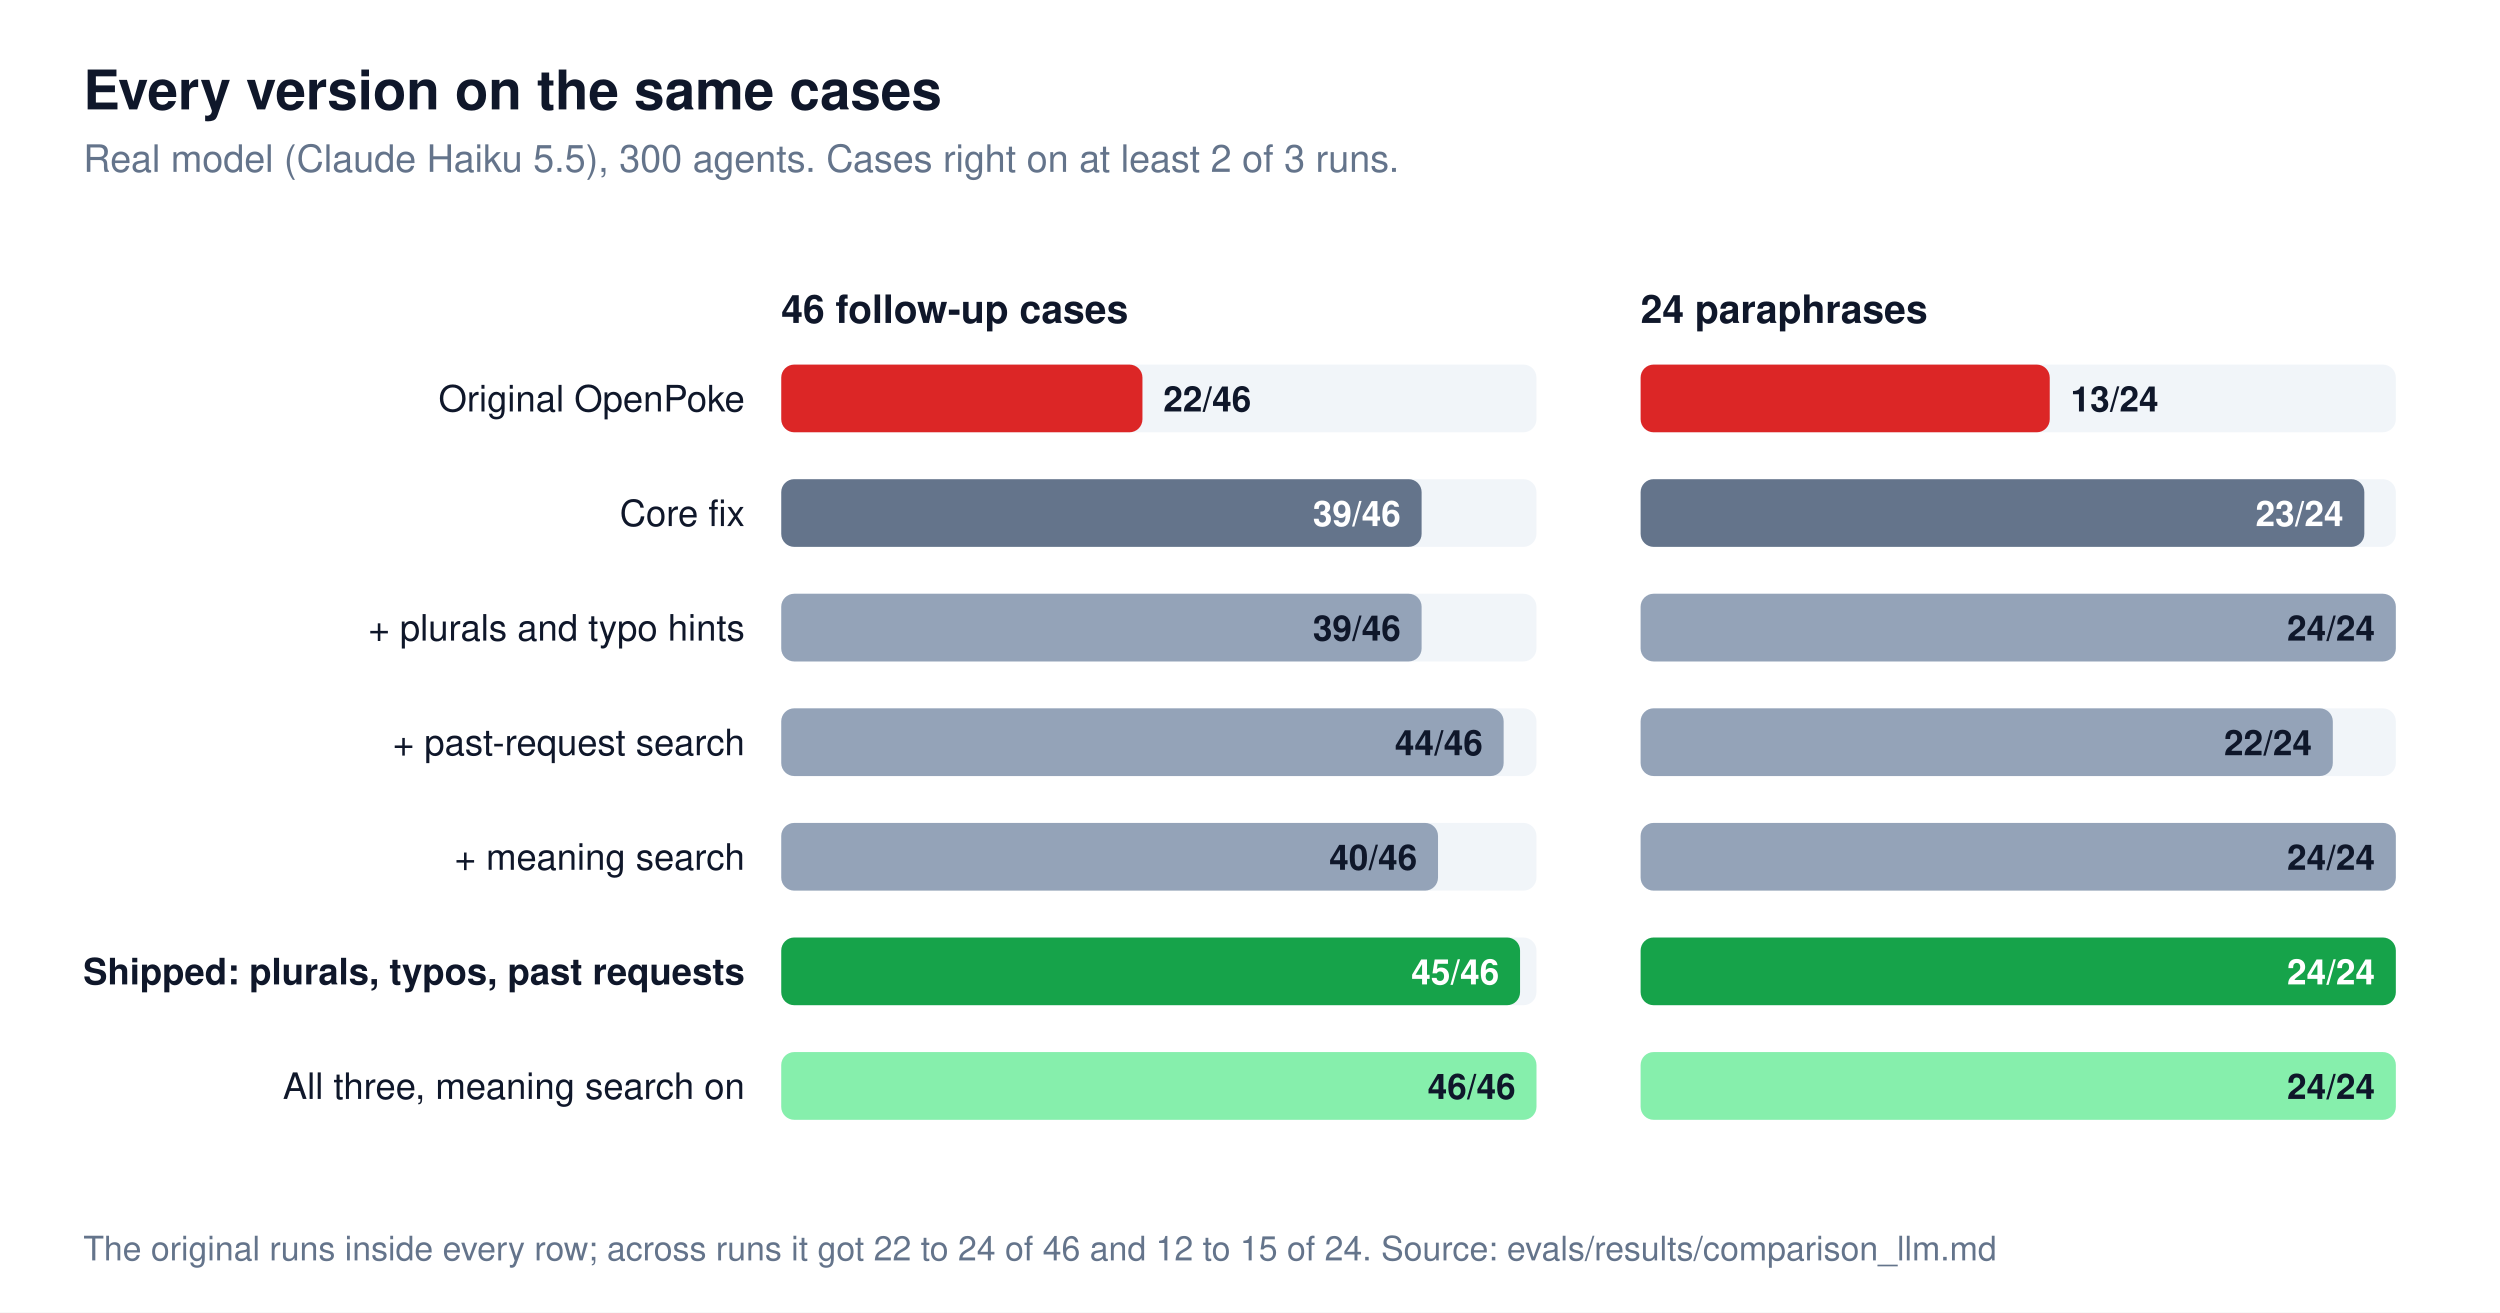
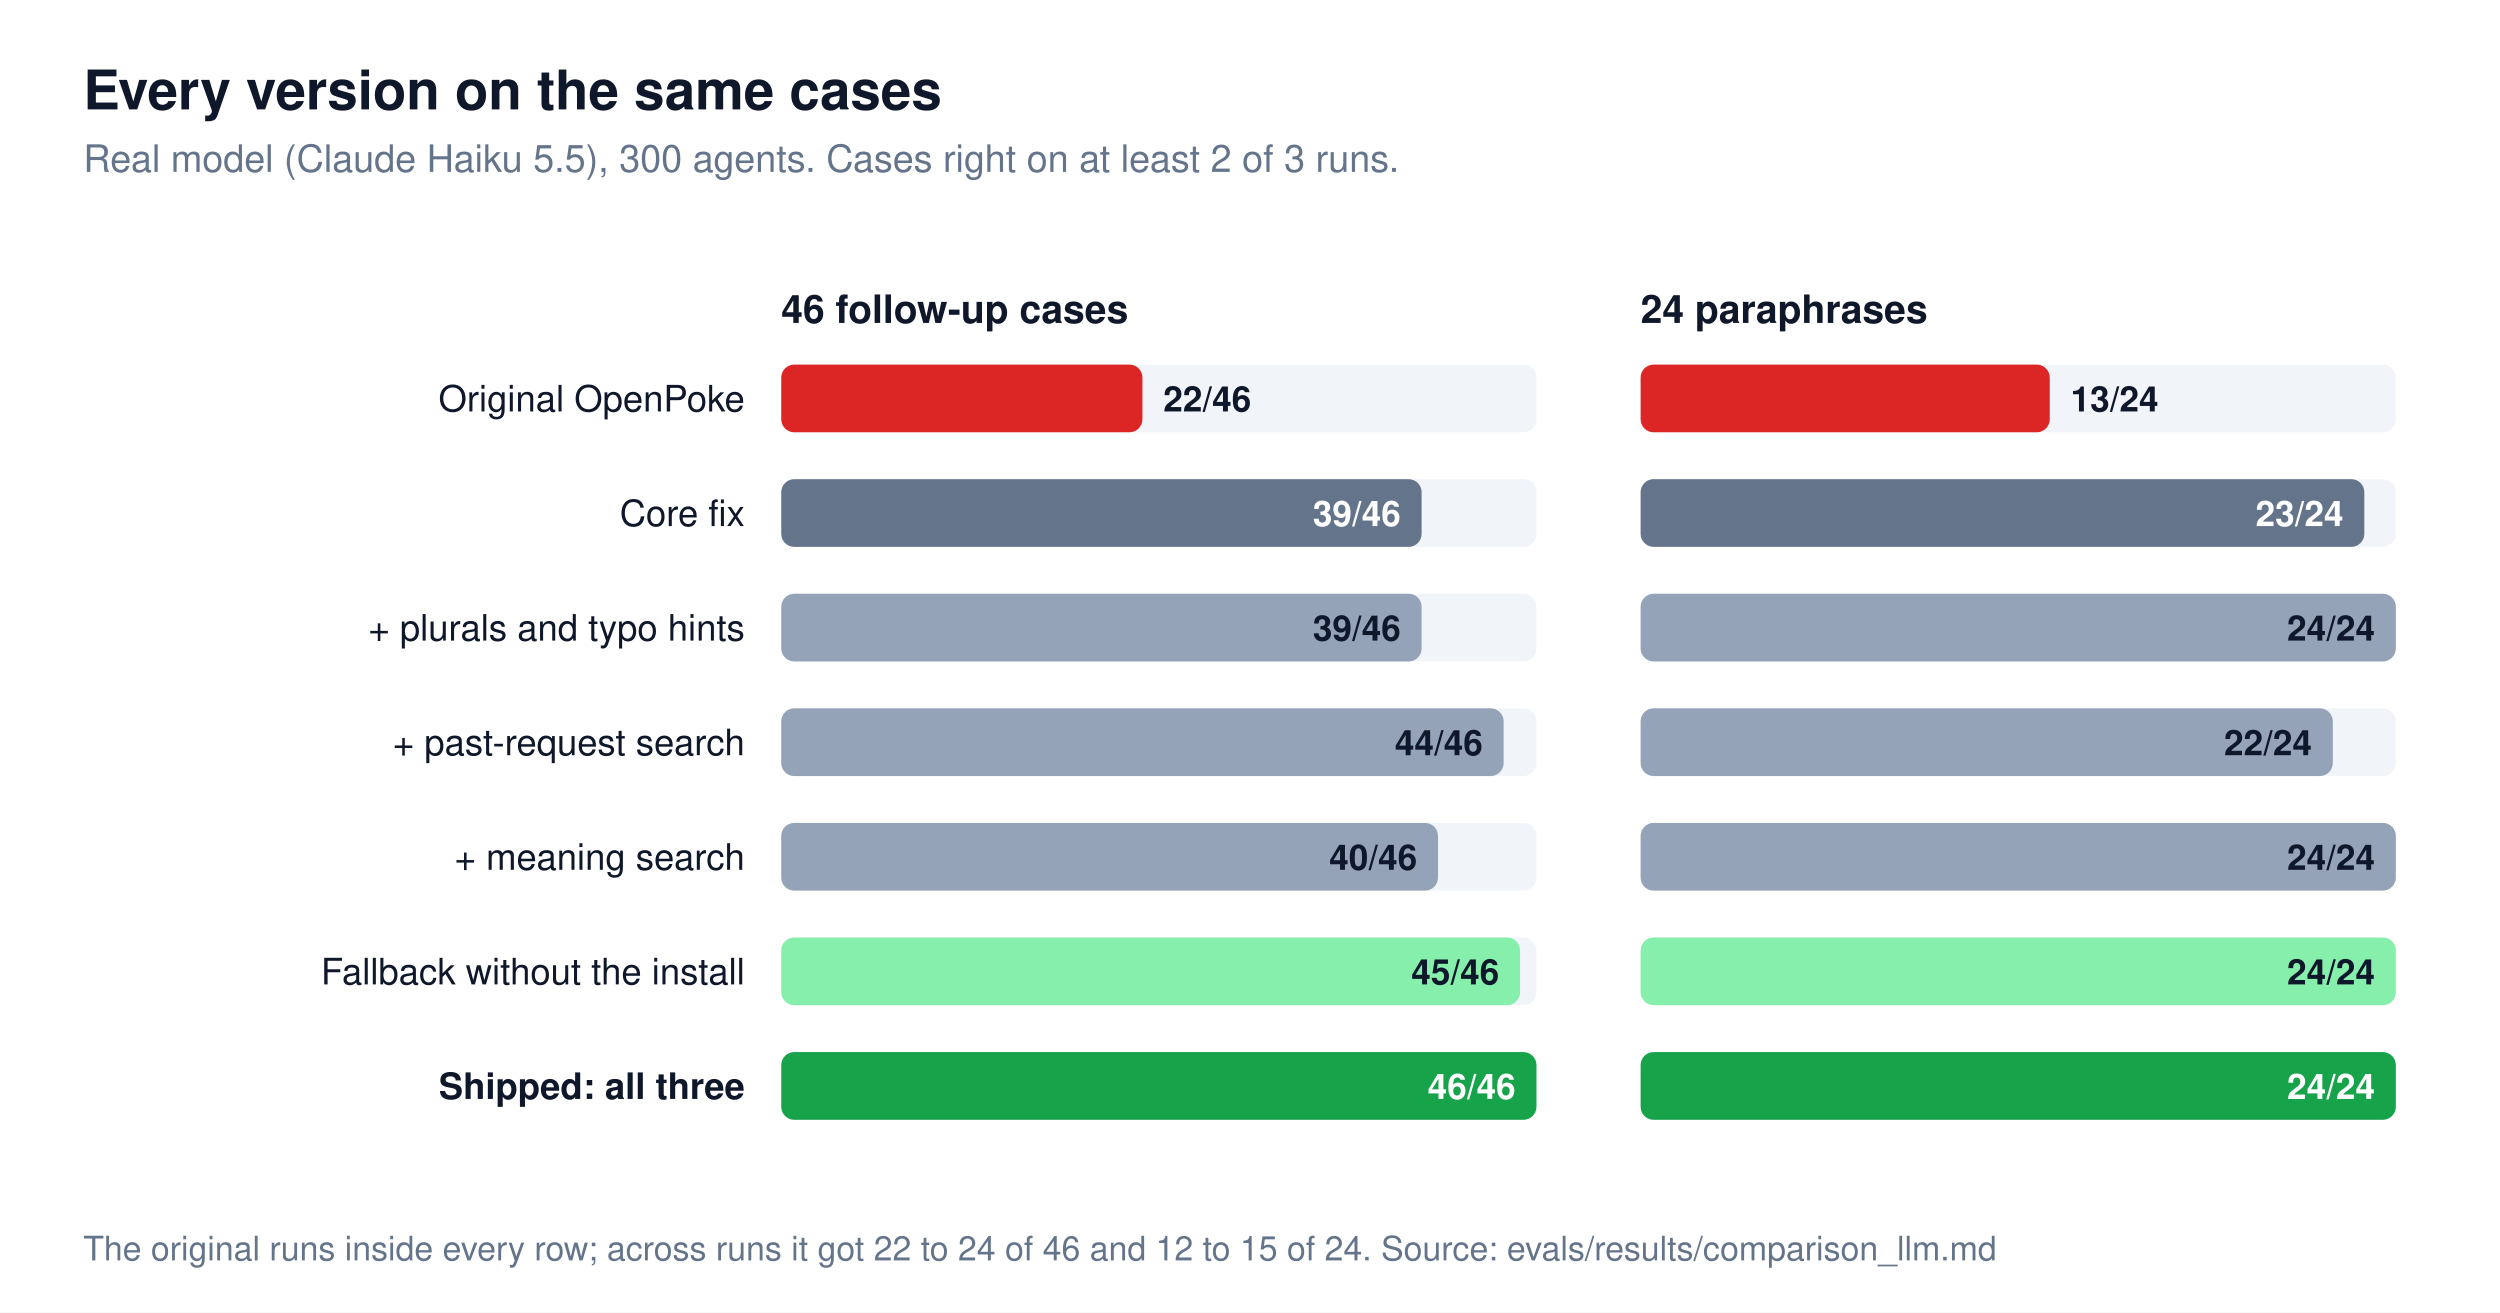
<svg xmlns="http://www.w3.org/2000/svg" viewBox="0 0 960 504" width="960" height="504" font-family="'Segoe UI', -apple-system, BlinkMacSystemFont, Helvetica, Arial, sans-serif">
  <rect width="960" height="504" fill="#ffffff" />
  <text x="32" y="42" font-size="21" font-weight="700" fill="#0f172a">Every version on the same cases</text>
  <text x="32" y="66" font-size="14.5" fill="#64748b">Real model (Claude Haiku 5.5), 300 agents. Cases right on at least 2 of 3 runs.</text>
  <text x="300" y="124" font-size="15" font-weight="700" fill="#0f172a">46 follow-up cases</text>
  <rect x="300" y="140" width="290" height="26" rx="5" fill="#f1f5f9" />
  <rect x="300" y="140" width="138.7" height="26" rx="5" fill="#dc2626" />
  <text x="446.7" y="158" font-size="13.5" font-weight="700" fill="#0f172a" text-anchor="start">22/46</text>
  <rect x="300" y="184" width="290" height="26" rx="5" fill="#f1f5f9" />
  <rect x="300" y="184" width="245.9" height="26" rx="5" fill="#64748b" />
  <text x="537.9" y="202" font-size="13.5" font-weight="700" fill="#ffffff" text-anchor="end">39/46</text>
  <rect x="300" y="228" width="290" height="26" rx="5" fill="#f1f5f9" />
  <rect x="300" y="228" width="245.9" height="26" rx="5" fill="#94a3b8" />
  <text x="537.9" y="246" font-size="13.5" font-weight="700" fill="#0f172a" text-anchor="end">39/46</text>
  <rect x="300" y="272" width="290" height="26" rx="5" fill="#f1f5f9" />
  <rect x="300" y="272" width="277.4" height="26" rx="5" fill="#94a3b8" />
  <text x="569.4" y="290" font-size="13.5" font-weight="700" fill="#0f172a" text-anchor="end">44/46</text>
  <rect x="300" y="316" width="290" height="26" rx="5" fill="#f1f5f9" />
  <rect x="300" y="316" width="252.2" height="26" rx="5" fill="#94a3b8" />
  <text x="544.2" y="334" font-size="13.5" font-weight="700" fill="#0f172a" text-anchor="end">40/46</text>
  <rect x="300" y="360" width="290" height="26" rx="5" fill="#f1f5f9" />
-   <rect x="300" y="360" width="283.7" height="26" rx="5" fill="#16a34a" />
-   <text x="575.7" y="378" font-size="13.5" font-weight="700" fill="#ffffff" text-anchor="end">45/46</text>
+   <rect x="300" y="360" width="283.7" height="26" rx="5" fill="#86efac" />
+   <text x="575.7" y="378" font-size="13.5" font-weight="700" fill="#0f172a" text-anchor="end">45/46</text>
  <rect x="300" y="404" width="290" height="26" rx="5" fill="#f1f5f9" />
-   <rect x="300" y="404" width="290.0" height="26" rx="5" fill="#86efac" />
-   <text x="582.0" y="422" font-size="13.5" font-weight="700" fill="#0f172a" text-anchor="end">46/46</text>
+   <rect x="300" y="404" width="290.0" height="26" rx="5" fill="#16a34a" />
+   <text x="582.0" y="422" font-size="13.5" font-weight="700" fill="#ffffff" text-anchor="end">46/46</text>
  <text x="630" y="124" font-size="15" font-weight="700" fill="#0f172a">24 paraphrases</text>
  <rect x="630" y="140" width="290" height="26" rx="5" fill="#f1f5f9" />
  <rect x="630" y="140" width="157.1" height="26" rx="5" fill="#dc2626" />
  <text x="795.1" y="158" font-size="13.5" font-weight="700" fill="#0f172a" text-anchor="start">13/24</text>
  <rect x="630" y="184" width="290" height="26" rx="5" fill="#f1f5f9" />
  <rect x="630" y="184" width="277.9" height="26" rx="5" fill="#64748b" />
  <text x="899.9" y="202" font-size="13.5" font-weight="700" fill="#ffffff" text-anchor="end">23/24</text>
  <rect x="630" y="228" width="290" height="26" rx="5" fill="#f1f5f9" />
  <rect x="630" y="228" width="290.0" height="26" rx="5" fill="#94a3b8" />
  <text x="912.0" y="246" font-size="13.5" font-weight="700" fill="#0f172a" text-anchor="end">24/24</text>
  <rect x="630" y="272" width="290" height="26" rx="5" fill="#f1f5f9" />
  <rect x="630" y="272" width="265.8" height="26" rx="5" fill="#94a3b8" />
  <text x="887.8" y="290" font-size="13.5" font-weight="700" fill="#0f172a" text-anchor="end">22/24</text>
  <rect x="630" y="316" width="290" height="26" rx="5" fill="#f1f5f9" />
  <rect x="630" y="316" width="290.0" height="26" rx="5" fill="#94a3b8" />
  <text x="912.0" y="334" font-size="13.5" font-weight="700" fill="#0f172a" text-anchor="end">24/24</text>
  <rect x="630" y="360" width="290" height="26" rx="5" fill="#f1f5f9" />
-   <rect x="630" y="360" width="290.0" height="26" rx="5" fill="#16a34a" />
-   <text x="912.0" y="378" font-size="13.5" font-weight="700" fill="#ffffff" text-anchor="end">24/24</text>
+   <rect x="630" y="360" width="290.0" height="26" rx="5" fill="#86efac" />
+   <text x="912.0" y="378" font-size="13.5" font-weight="700" fill="#0f172a" text-anchor="end">24/24</text>
  <rect x="630" y="404" width="290" height="26" rx="5" fill="#f1f5f9" />
-   <rect x="630" y="404" width="290.0" height="26" rx="5" fill="#86efac" />
-   <text x="912.0" y="422" font-size="13.5" font-weight="700" fill="#0f172a" text-anchor="end">24/24</text>
+   <rect x="630" y="404" width="290.0" height="26" rx="5" fill="#16a34a" />
+   <text x="912.0" y="422" font-size="13.5" font-weight="700" fill="#ffffff" text-anchor="end">24/24</text>
  <text x="286" y="158" font-size="14" font-weight="400" fill="#0f172a" text-anchor="end">Original OpenPoke</text>
  <text x="286" y="202" font-size="14" font-weight="400" fill="#0f172a" text-anchor="end">Core fix</text>
  <text x="286" y="246" font-size="14" font-weight="400" fill="#0f172a" text-anchor="end">+ plurals and typo hints</text>
  <text x="286" y="290" font-size="14" font-weight="400" fill="#0f172a" text-anchor="end">+ past-request search</text>
  <text x="286" y="334" font-size="14" font-weight="400" fill="#0f172a" text-anchor="end">+ meaning search</text>
-   <text x="286" y="378" font-size="14" font-weight="700" fill="#0f172a" text-anchor="end">Shipped: plurals, typos, past requests</text>
-   <text x="286" y="422" font-size="14" font-weight="400" fill="#0f172a" text-anchor="end">All three, meaning search on</text>
+   <text x="286" y="378" font-size="14" font-weight="400" fill="#0f172a" text-anchor="end">Fallback without the install</text>
+   <text x="286" y="422" font-size="14" font-weight="700" fill="#0f172a" text-anchor="end">Shipped: all three</text>
  <text x="32" y="484" font-size="13" fill="#64748b">The original runs inside every row; across runs it got 22 to 24 of 46 and 12 to 15 of 24. Source: evals/results/comparison_llm.md</text>
</svg>
